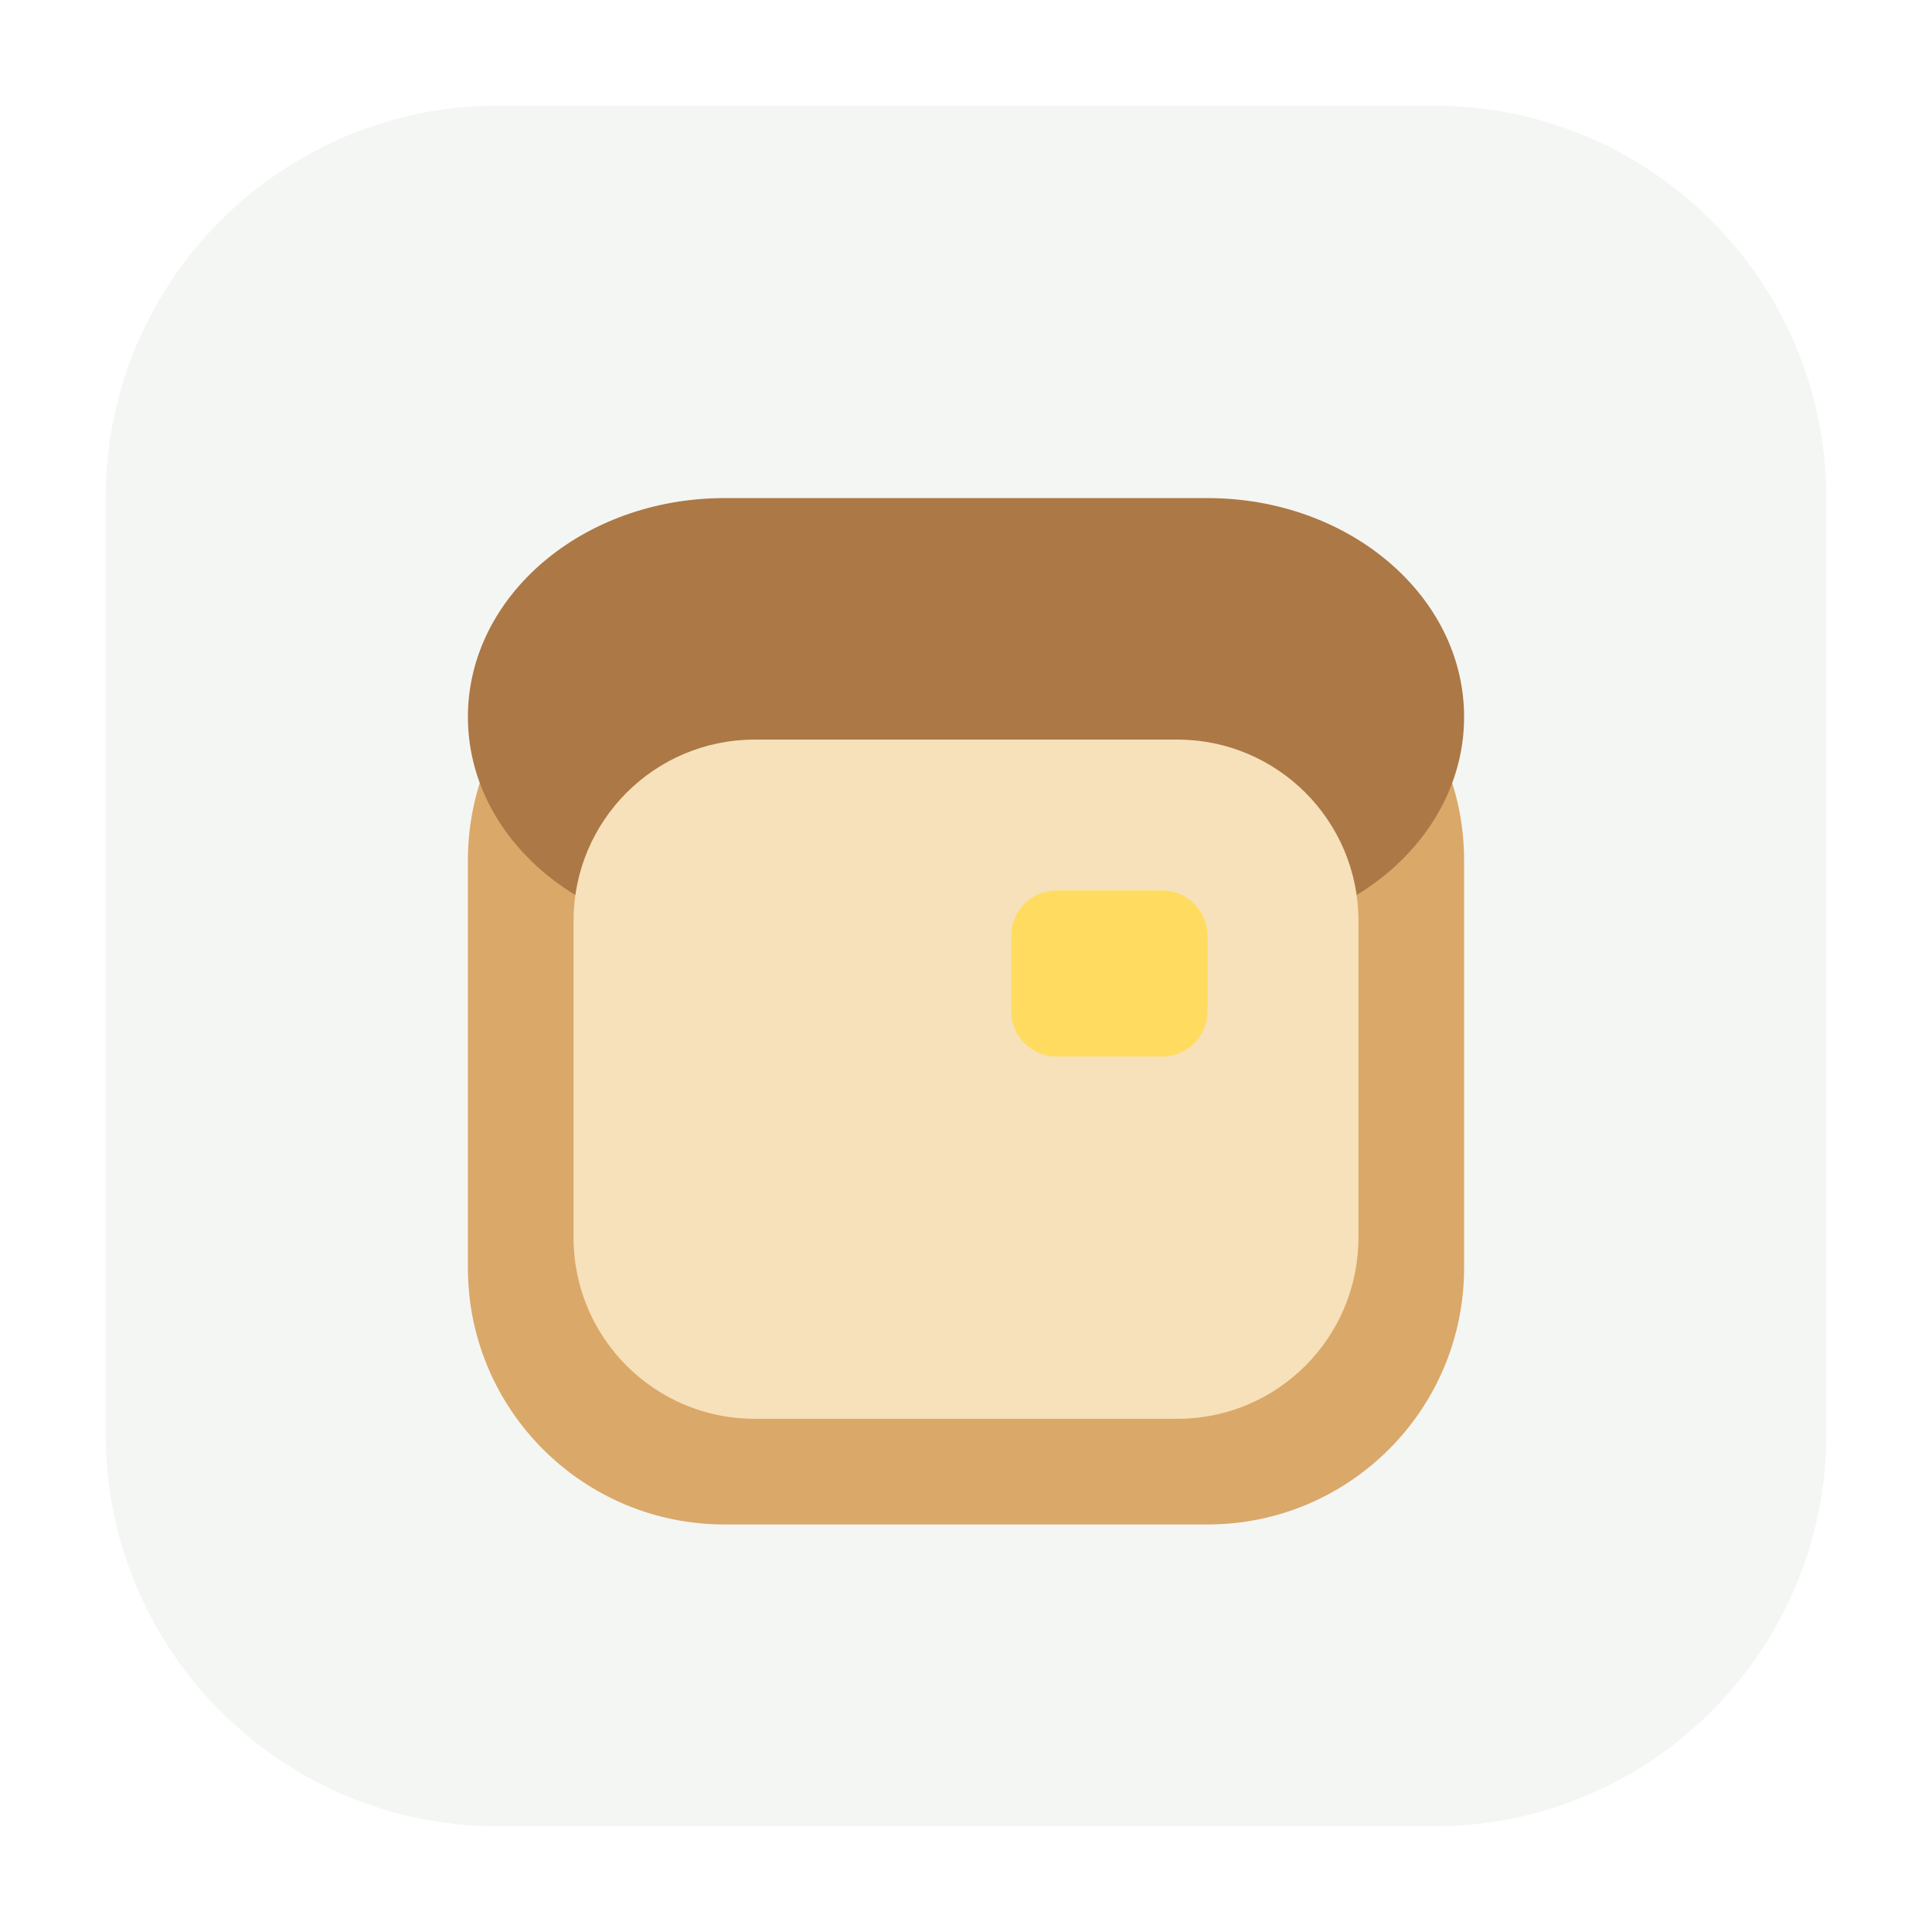
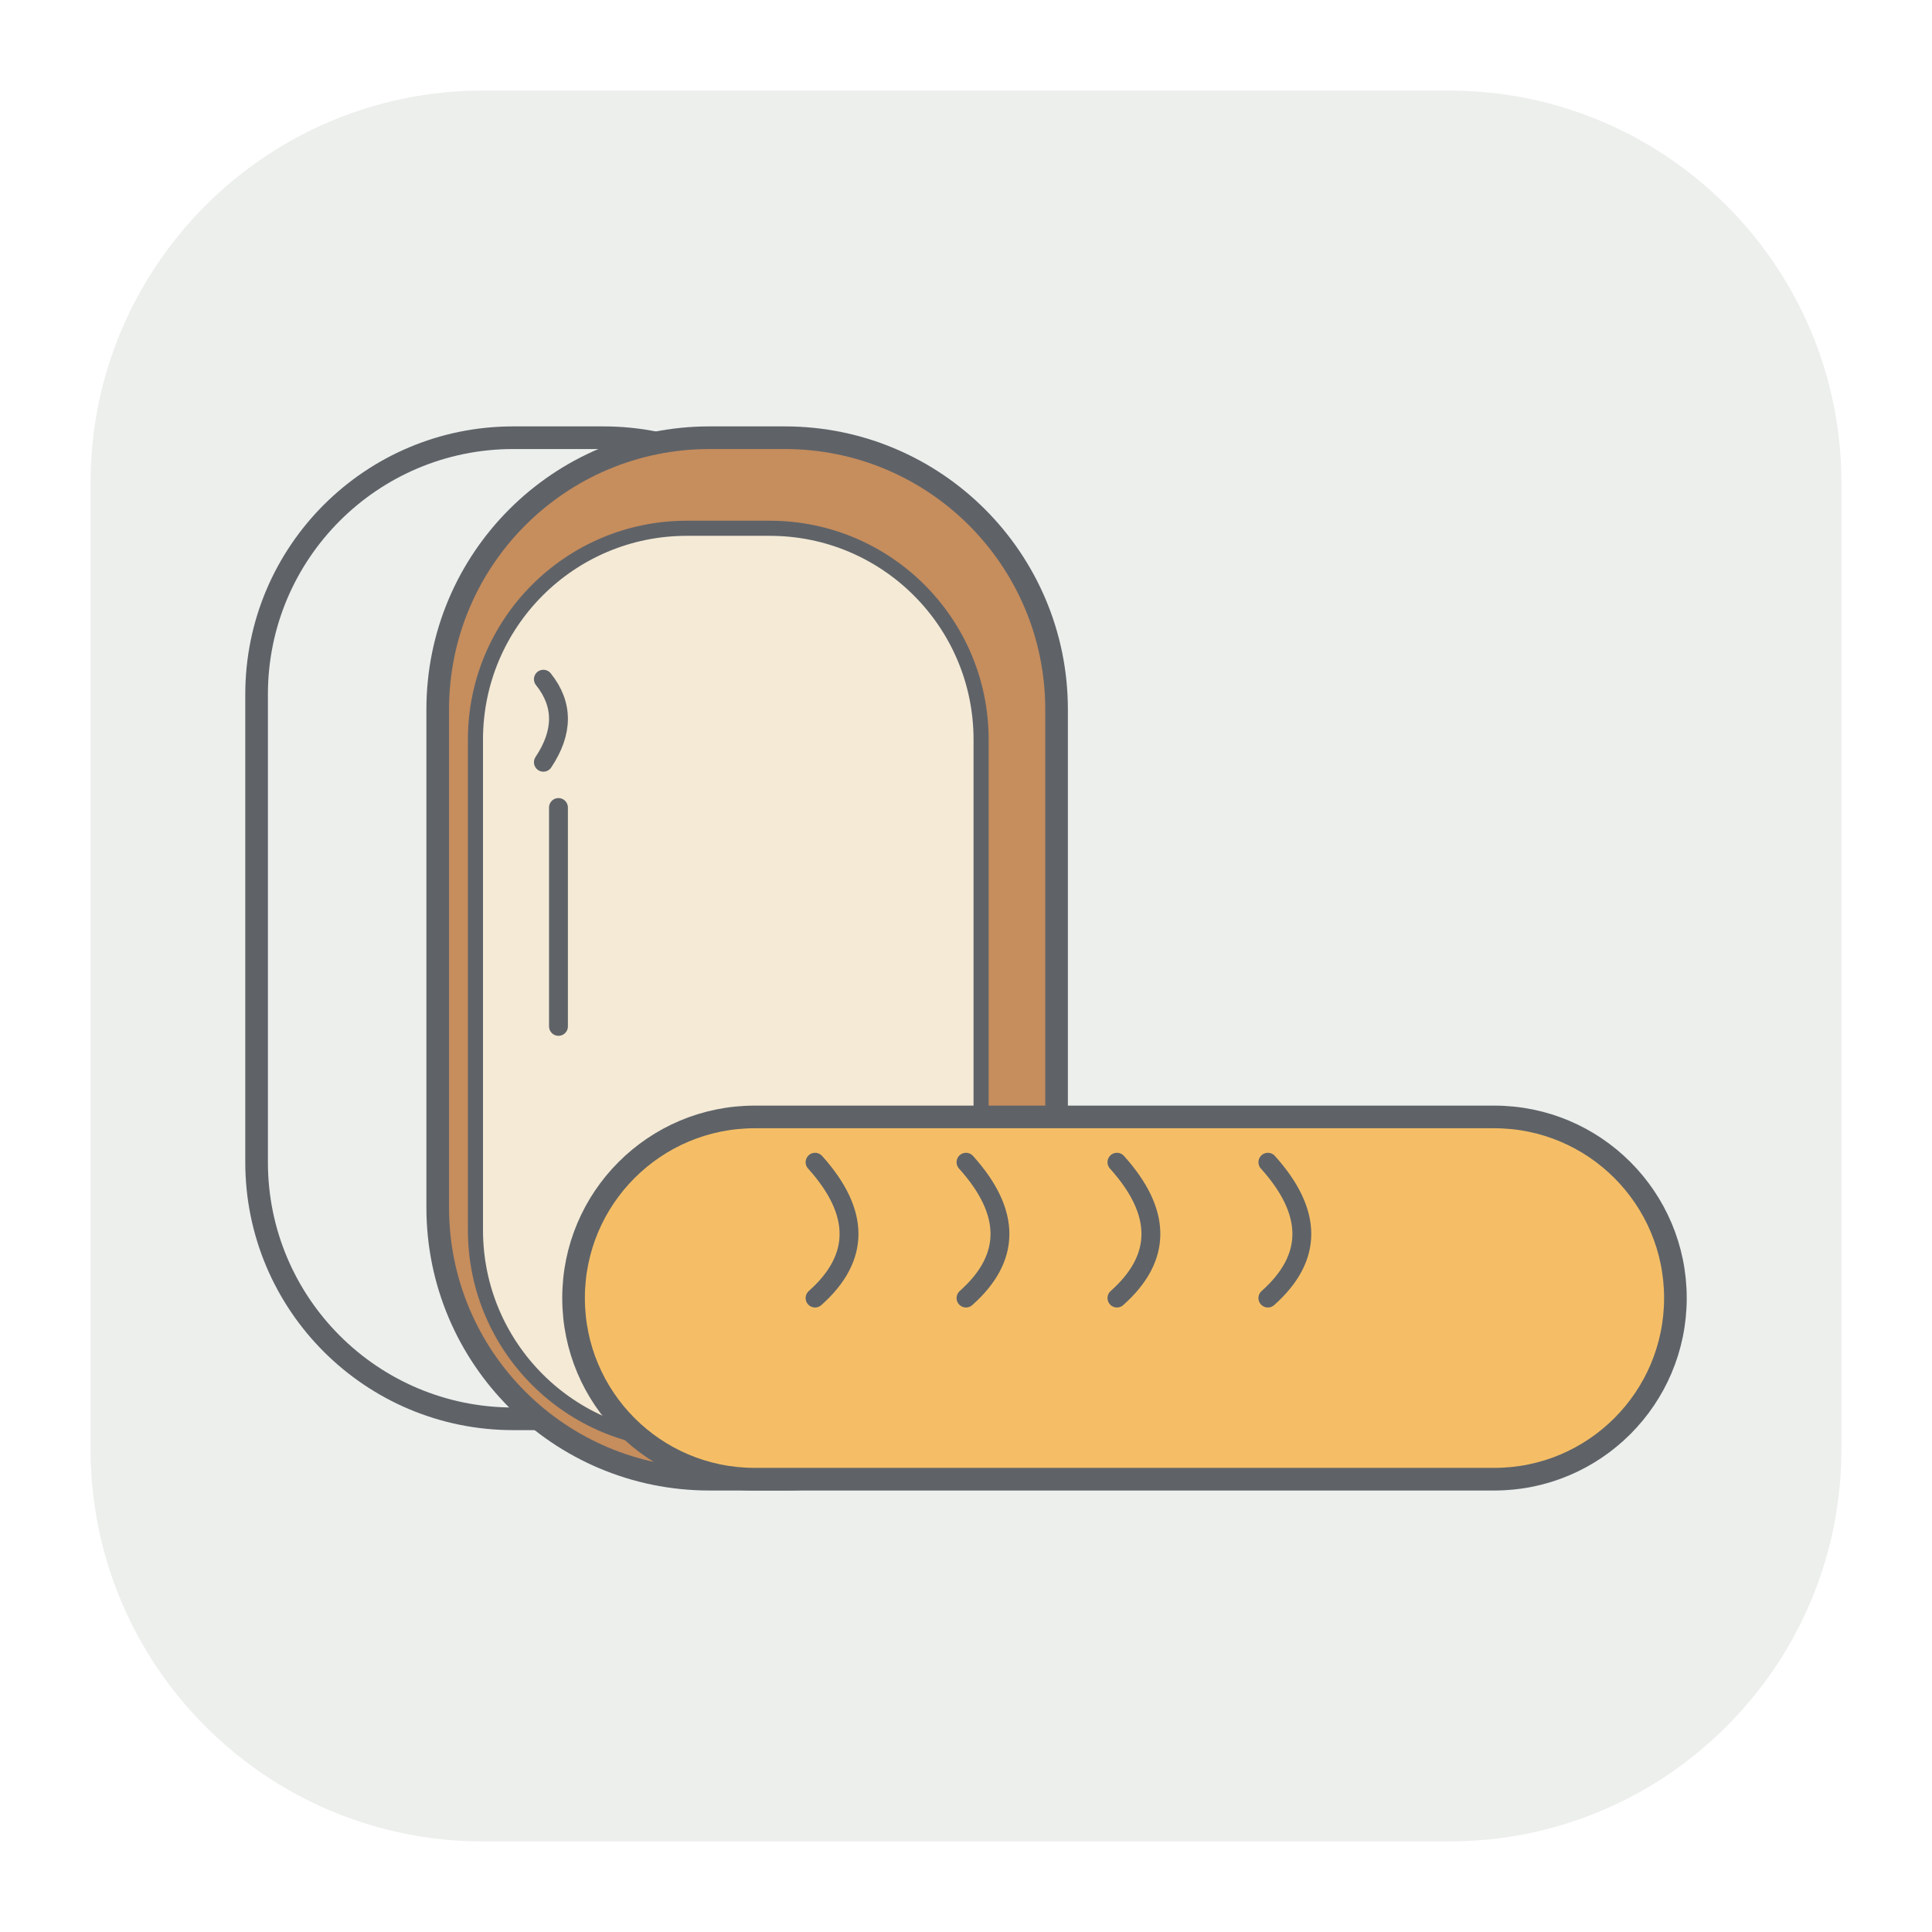
<svg xmlns="http://www.w3.org/2000/svg" viewBox="0 0 256 256">
-   <rect x="14" y="14" width="228" height="228" rx="52" fill="#f4f6f3" />
-   <rect x="62" y="80" width="132" height="122" rx="34" fill="#daa869" />
-   <rect x="62" y="66" width="132" height="58" rx="34" fill="#ac7846" />
-   <rect x="76" y="98" width="104" height="90" rx="24" fill="#f6e1ba" />
-   <rect x="134" y="118" width="26" height="22" rx="6" fill="#ffdc60" />
+   <rect x="12" y="12" width="232" height="232" rx="52" fill="#ecefec" />
+   <rect x="34" y="58" width="80" height="130" rx="34" fill="none" stroke="#5f6368" stroke-width="3" />
+   <rect x="58" y="58" width="82" height="138" rx="36" fill="#c68d5d" stroke="#5f6368" stroke-width="3" />
+   <rect x="63" y="70" width="67" height="121" rx="28" fill="#f4ead6" stroke="#5f6368" stroke-width="2" />
+   <path d="M72 90q4 5 0 11" fill="none" stroke="#5f6368" stroke-width="2.5" stroke-linecap="round" />
+   <line x1="74" y1="107" x2="74" y2="136" stroke="#5f6368" stroke-width="2.5" stroke-linecap="round" />
+   <rect x="76" y="148" width="146" height="48" rx="24" fill="#f5be66" stroke="#5f6368" stroke-width="3" />
+   <path d="M108 154q9 10 0 18M128 154q9 10 0 18M148 154q9 10 0 18M168 154q9 10 0 18" fill="none" stroke="#5f6368" stroke-width="2.5" stroke-linecap="round" />
</svg>
